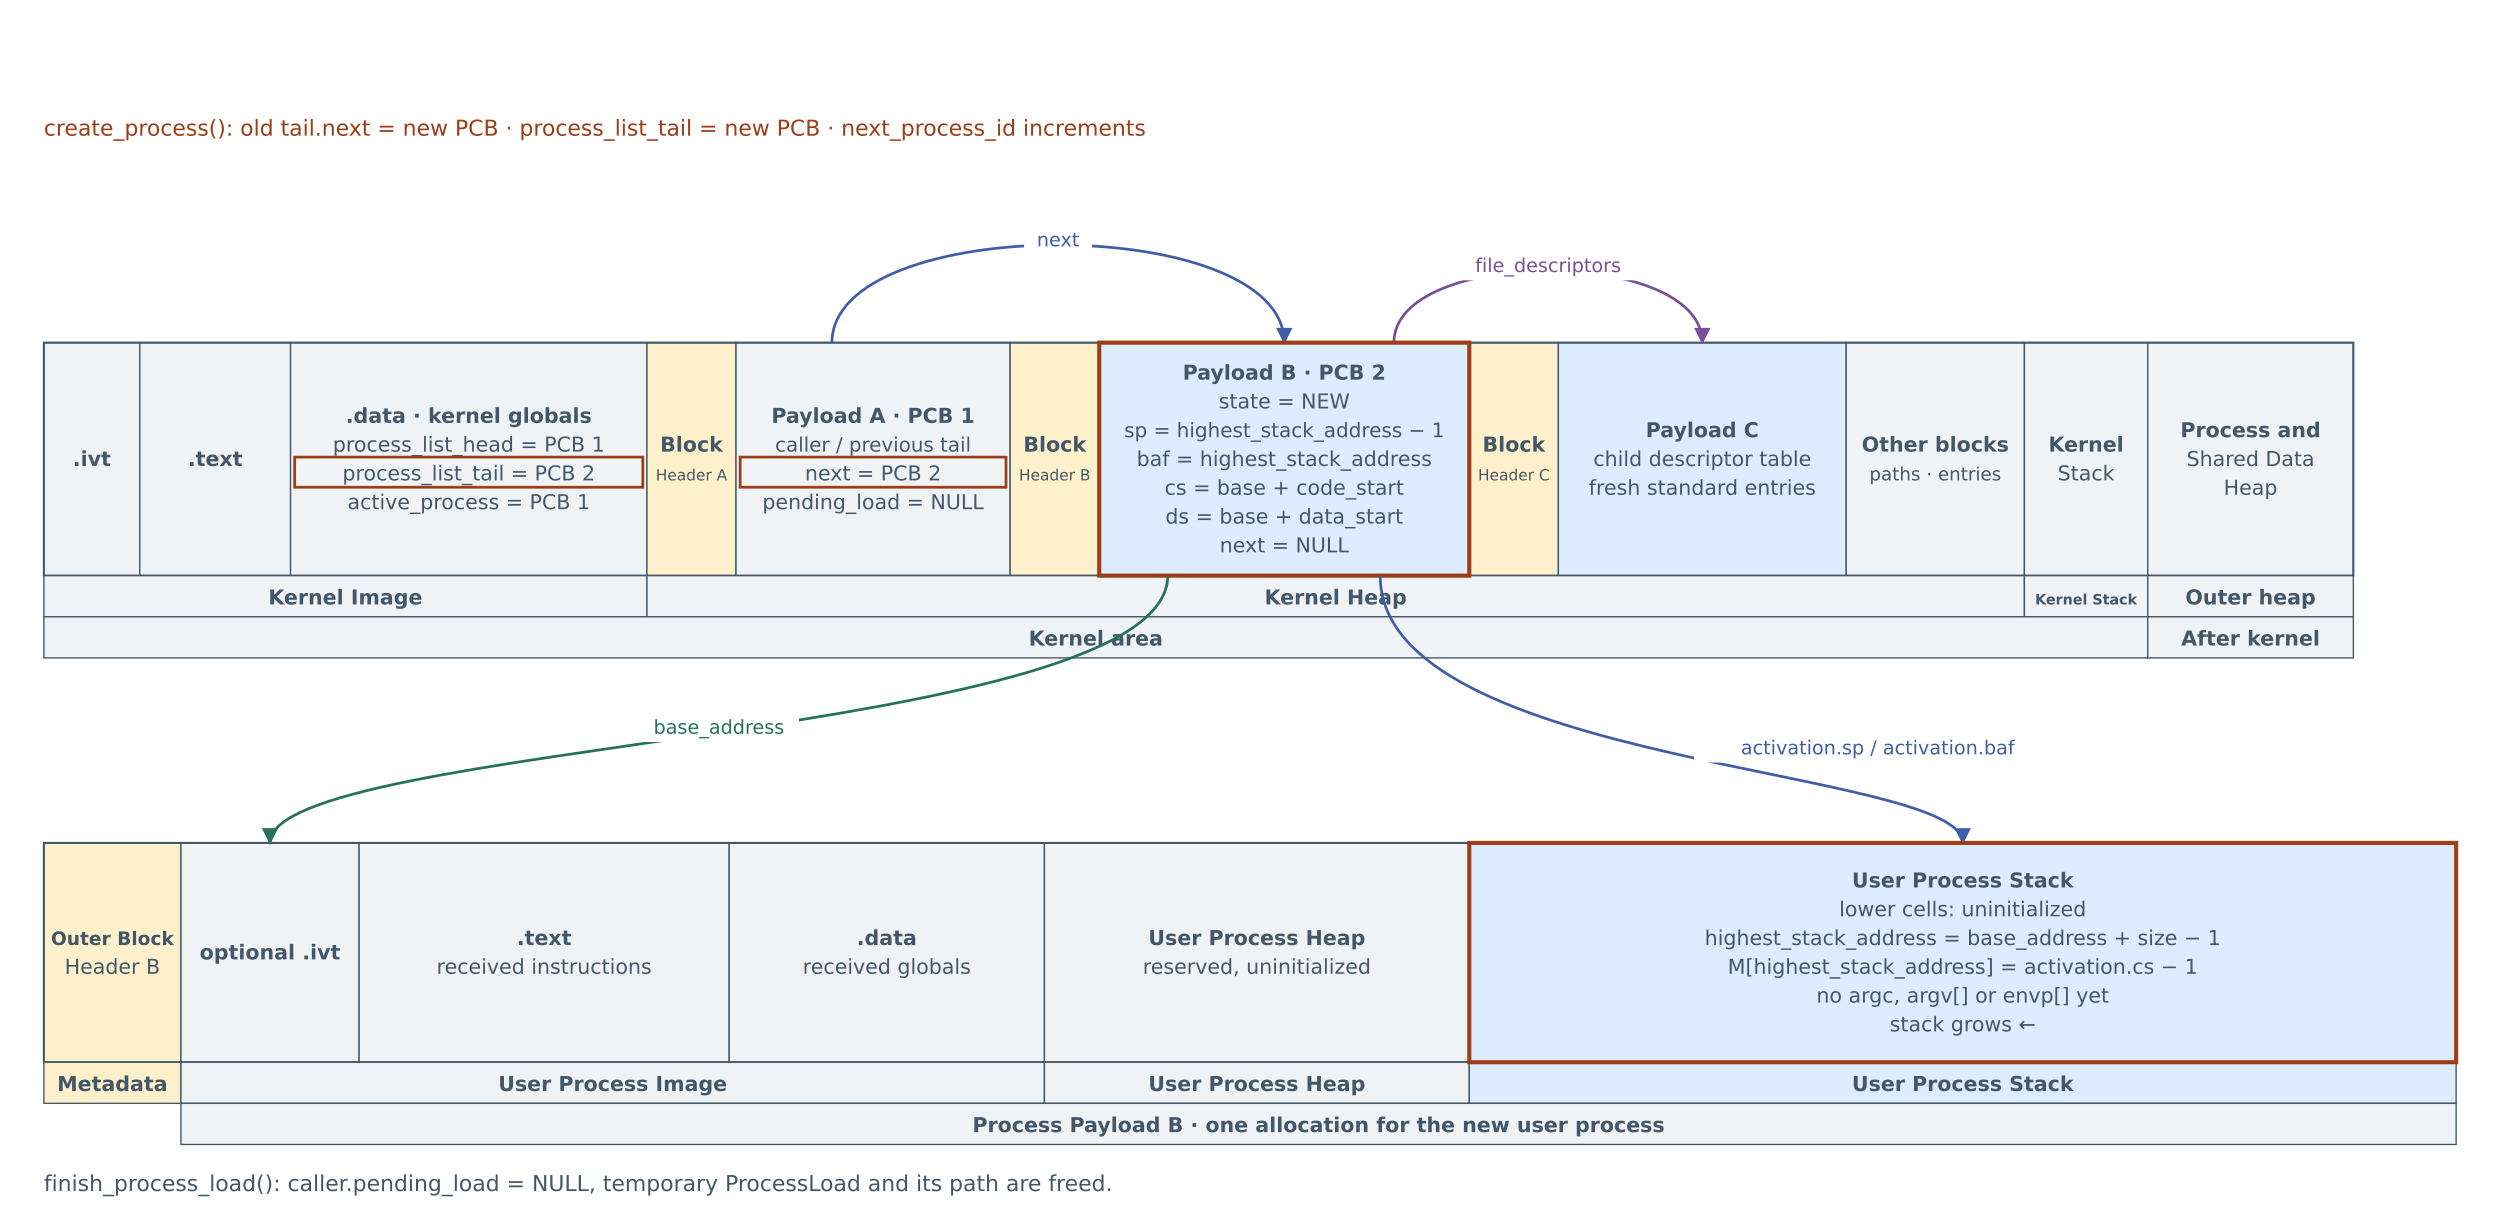
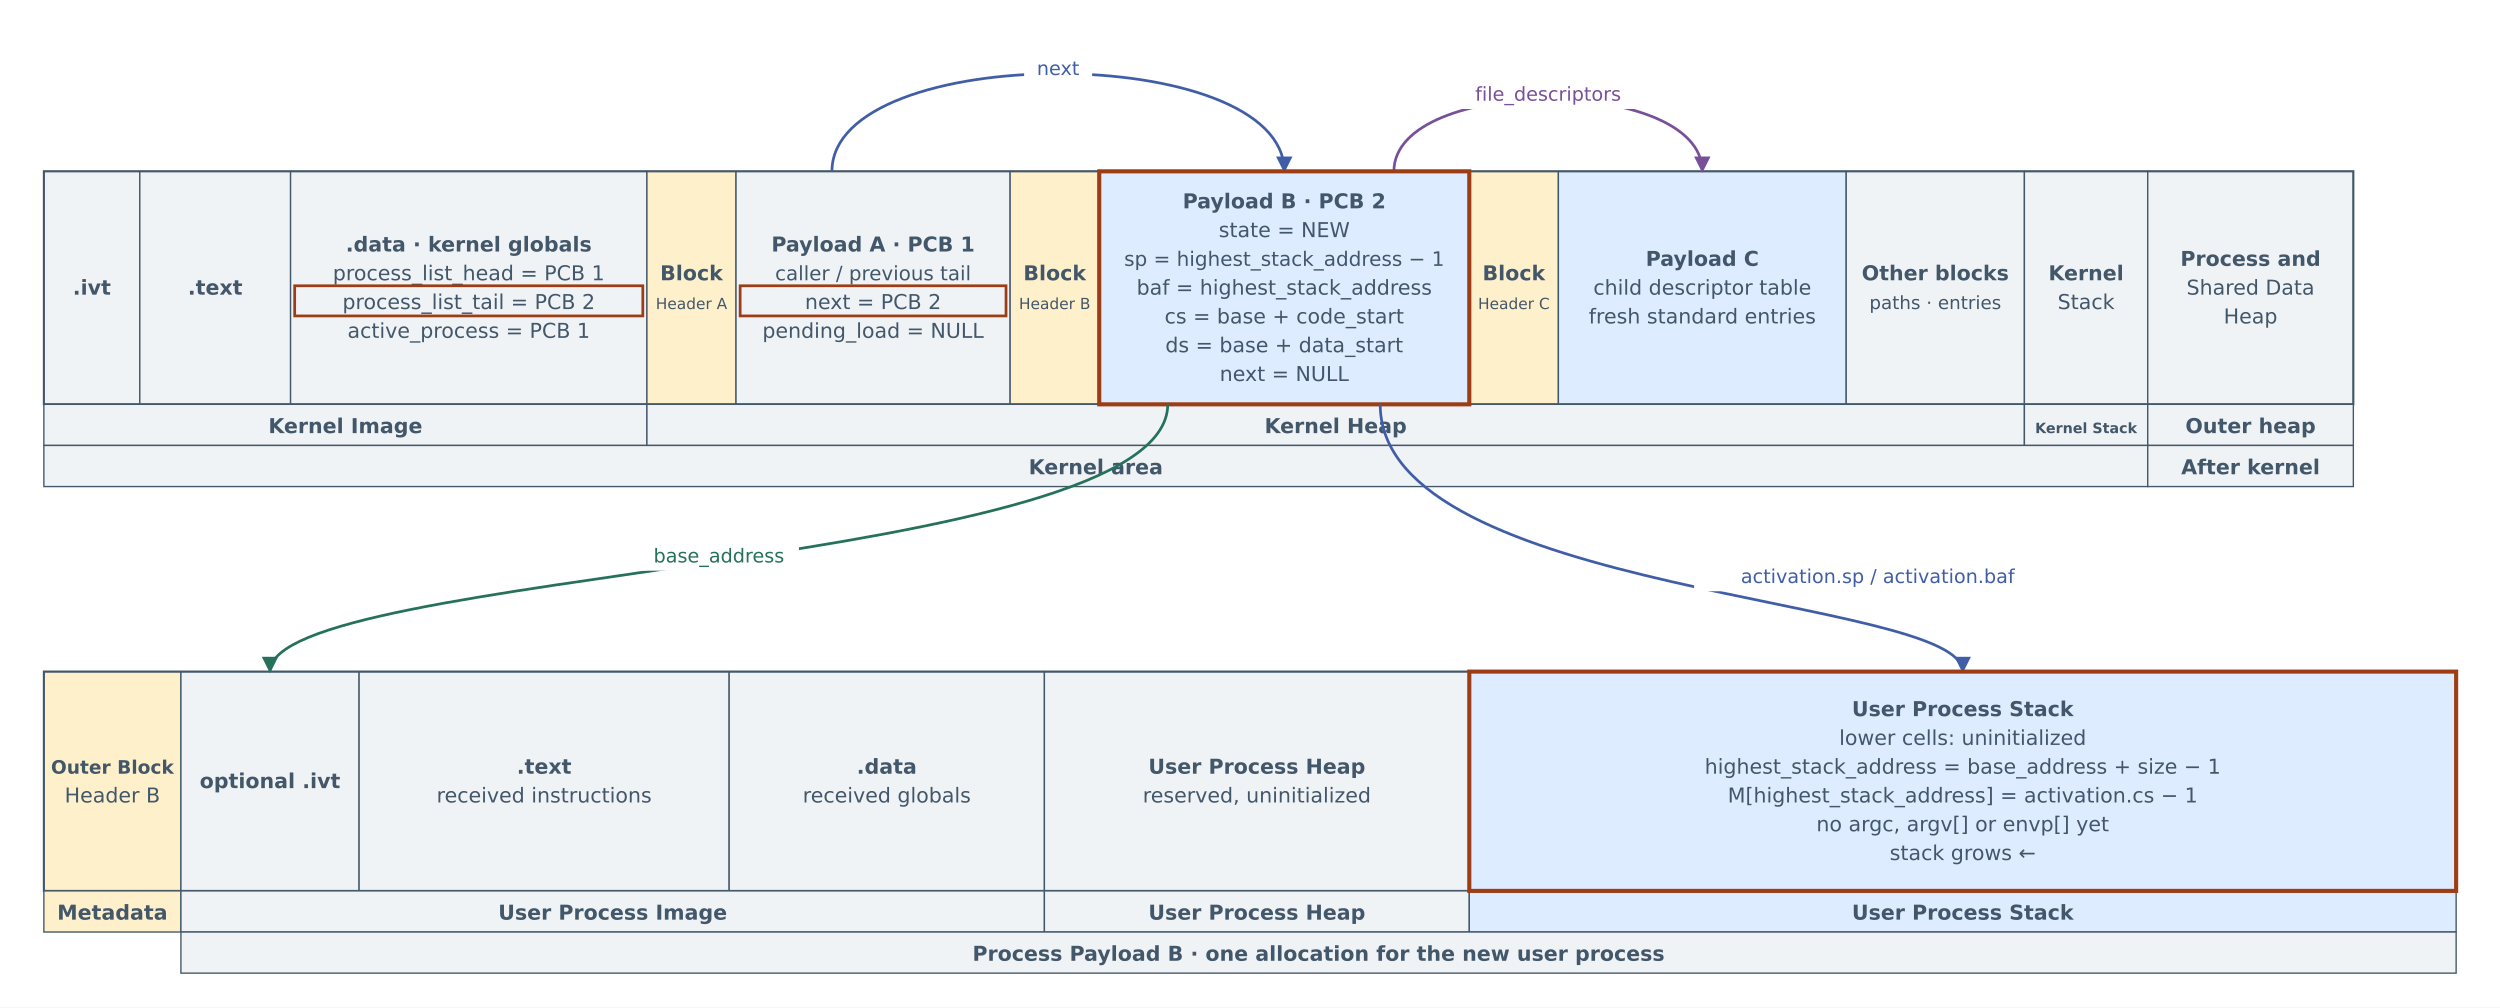
- <svg xmlns="http://www.w3.org/2000/svg" width="1824" height="890" viewBox="0 0 1824 890" role="img" aria-labelledby="title desc">
+ <svg xmlns="http://www.w3.org/2000/svg" width="1824" height="735" viewBox="0 0 1824 735" role="img" aria-labelledby="title desc">
  <defs>
    <marker id="405ea8" viewBox="0 0 10 10" refX="9" refY="5" markerWidth="6" markerHeight="6" orient="auto">
      <path d="M 0 0 L 10 5 L 0 10 z" fill="#405ea8" />
    </marker>
    <marker id="26715b" viewBox="0 0 10 10" refX="9" refY="5" markerWidth="6" markerHeight="6" orient="auto">
      <path d="M 0 0 L 10 5 L 0 10 z" fill="#26715b" />
    </marker>
    <marker id="785099" viewBox="0 0 10 10" refX="9" refY="5" markerWidth="6" markerHeight="6" orient="auto">
      <path d="M 0 0 L 10 5 L 0 10 z" fill="#785099" />
    </marker>
    <marker id="9c3d15" viewBox="0 0 10 10" refX="9" refY="5" markerWidth="6" markerHeight="6" orient="auto">
      <path d="M 0 0 L 10 5 L 0 10 z" fill="#9c3d15" />
    </marker>
  </defs>
-   <rect width="1824" height="890" fill="white" />
+   <rect width="1824" height="735" fill="white" />
  <g font-family="DejaVu Sans, sans-serif">
-     <text x="32" y="99" text-anchor="start" font-size="16" font-weight="normal" fill="#9c3d15">create_process(): old tail.next = new PCB · process_list_tail = new PCB · next_process_id increments</text>
-     <rect x="32" y="250" width="70" height="170" fill="#f0f3f6" stroke="#43576a" stroke-width="1" />
-     <text x="67.0" y="340.0" text-anchor="middle" font-size="15" font-weight="bold" fill="#43576a">.ivt</text>
-     <rect x="102" y="250" width="110" height="170" fill="#f0f3f6" stroke="#43576a" stroke-width="1" />
-     <text x="157.0" y="340.0" text-anchor="middle" font-size="15" font-weight="bold" fill="#43576a">.text</text>
-     <rect x="212" y="250" width="260" height="170" fill="#f0f3f6" stroke="#43576a" stroke-width="1" />
-     <text x="342.0" y="308.5" text-anchor="middle" font-size="15" font-weight="bold" fill="#43576a">.data · kernel globals</text>
-     <text x="342.0" y="329.5" text-anchor="middle" font-size="15" font-weight="normal" fill="#43576a">process_list_head = PCB 1</text>
-     <text x="342.0" y="350.5" text-anchor="middle" font-size="15" font-weight="normal" fill="#43576a">process_list_tail = PCB 2</text>
-     <text x="342.0" y="371.5" text-anchor="middle" font-size="15" font-weight="normal" fill="#43576a">active_process = PCB 1</text>
-     <rect x="472" y="250" width="65" height="170" fill="#fff0cc" stroke="#43576a" stroke-width="1" />
-     <text x="504.5" y="329.5" text-anchor="middle" font-size="15" font-weight="bold" fill="#43576a">Block</text>
-     <text x="504.5" y="350.5" text-anchor="middle" font-size="11.229" font-weight="normal" fill="#43576a">Header A</text>
-     <rect x="537" y="250" width="200" height="170" fill="#f0f3f6" stroke="#43576a" stroke-width="1" />
-     <text x="637.0" y="308.5" text-anchor="middle" font-size="15" font-weight="bold" fill="#43576a">Payload A · PCB 1</text>
-     <text x="637.0" y="329.5" text-anchor="middle" font-size="14.484" font-weight="normal" fill="#43576a">caller / previous tail</text>
-     <text x="637.0" y="350.5" text-anchor="middle" font-size="15" font-weight="normal" fill="#43576a">next = PCB 2</text>
-     <text x="637.0" y="371.5" text-anchor="middle" font-size="15" font-weight="normal" fill="#43576a">pending_load = NULL</text>
-     <rect x="737" y="250" width="65" height="170" fill="#fff0cc" stroke="#43576a" stroke-width="1" />
-     <text x="769.5" y="329.5" text-anchor="middle" font-size="15" font-weight="bold" fill="#43576a">Block</text>
-     <text x="769.5" y="350.5" text-anchor="middle" font-size="11.229" font-weight="normal" fill="#43576a">Header B</text>
-     <rect x="802" y="250" width="270" height="170" fill="#deecff" stroke="#43576a" stroke-width="1" />
-     <text x="937.0" y="277.0" text-anchor="middle" font-size="15" font-weight="bold" fill="#43576a">Payload B · PCB 2</text>
-     <text x="937.0" y="298.0" text-anchor="middle" font-size="15" font-weight="normal" fill="#43576a">state = NEW</text>
-     <text x="937.0" y="319.0" text-anchor="middle" font-size="14.576" font-weight="normal" fill="#43576a">sp = highest_stack_address − 1</text>
-     <text x="937.0" y="340.0" text-anchor="middle" font-size="15" font-weight="normal" fill="#43576a">baf = highest_stack_address</text>
-     <text x="937.0" y="361.0" text-anchor="middle" font-size="15" font-weight="normal" fill="#43576a">cs = base + code_start</text>
-     <text x="937.0" y="382.0" text-anchor="middle" font-size="15" font-weight="normal" fill="#43576a">ds = base + data_start</text>
-     <text x="937.0" y="403.0" text-anchor="middle" font-size="15" font-weight="normal" fill="#43576a">next = NULL</text>
-     <rect x="1072" y="250" width="65" height="170" fill="#fff0cc" stroke="#43576a" stroke-width="1" />
-     <text x="1104.5" y="329.5" text-anchor="middle" font-size="15" font-weight="bold" fill="#43576a">Block</text>
-     <text x="1104.5" y="350.5" text-anchor="middle" font-size="11.229" font-weight="normal" fill="#43576a">Header C</text>
-     <rect x="1137" y="250" width="210" height="170" fill="#deecff" stroke="#43576a" stroke-width="1" />
-     <text x="1242.0" y="319.0" text-anchor="middle" font-size="15" font-weight="bold" fill="#43576a">Payload C</text>
-     <text x="1242.0" y="340.0" text-anchor="middle" font-size="15" font-weight="normal" fill="#43576a">child descriptor table</text>
-     <text x="1242.0" y="361.0" text-anchor="middle" font-size="15" font-weight="normal" fill="#43576a">fresh standard entries</text>
-     <rect x="1347" y="250" width="130" height="170" fill="#f0f3f6" stroke="#43576a" stroke-width="1" />
-     <text x="1412.0" y="329.5" text-anchor="middle" font-size="15" font-weight="bold" fill="#43576a">Other blocks</text>
-     <text x="1412.0" y="350.5" text-anchor="middle" font-size="13.333" font-weight="normal" fill="#43576a">paths · entries</text>
-     <rect x="1477" y="250" width="90" height="170" fill="#f0f3f6" stroke="#43576a" stroke-width="1" />
-     <text x="1522.0" y="329.5" text-anchor="middle" font-size="15" font-weight="bold" fill="#43576a">Kernel</text>
-     <text x="1522.0" y="350.5" text-anchor="middle" font-size="15" font-weight="normal" fill="#43576a">Stack</text>
-     <rect x="1567" y="250" width="150" height="170" fill="#f0f3f6" stroke="#43576a" stroke-width="1" />
-     <text x="1642.0" y="319.0" text-anchor="middle" font-size="15" font-weight="bold" fill="#43576a">Process and</text>
-     <text x="1642.0" y="340.0" text-anchor="middle" font-size="15" font-weight="normal" fill="#43576a">Shared Data</text>
-     <text x="1642.0" y="361.0" text-anchor="middle" font-size="15" font-weight="normal" fill="#43576a">Heap</text>
-     <rect x="32" y="250" width="1685" height="170" fill="none" stroke="#43576a" stroke-width="1.5" />
-     <rect x="32" y="420" width="440" height="30" fill="#f0f3f6" stroke="#43576a" stroke-width="1" />
-     <text x="252.0" y="441" text-anchor="middle" font-size="15" font-weight="bold" fill="#43576a">Kernel Image</text>
-     <rect x="472" y="420" width="1005" height="30" fill="#f0f3f6" stroke="#43576a" stroke-width="1" />
-     <text x="974.5" y="441" text-anchor="middle" font-size="15" font-weight="bold" fill="#43576a">Kernel Heap</text>
-     <rect x="1477" y="420" width="90" height="30" fill="#f0f3f6" stroke="#43576a" stroke-width="1" />
-     <text x="1522.0" y="441" text-anchor="middle" font-size="10.417" font-weight="bold" fill="#43576a">Kernel Stack</text>
-     <rect x="1567" y="420" width="150" height="30" fill="#f0f3f6" stroke="#43576a" stroke-width="1" />
-     <text x="1642.0" y="441" text-anchor="middle" font-size="15" font-weight="bold" fill="#43576a">Outer heap</text>
-     <rect x="32" y="450" width="1535" height="30" fill="#f0f3f6" stroke="#43576a" stroke-width="1" />
-     <text x="799.5" y="471" text-anchor="middle" font-size="15" font-weight="bold" fill="#43576a">Kernel area</text>
-     <rect x="1567" y="450" width="150" height="30" fill="#f0f3f6" stroke="#43576a" stroke-width="1" />
-     <text x="1642.0" y="471" text-anchor="middle" font-size="15" font-weight="bold" fill="#43576a">After kernel</text>
-     <path d="M 1017.0 250 C 1017.0 180, 1242.0 180, 1242.0 250" fill="none" stroke="#785099" stroke-width="2" marker-end="url(#785099)" />
-     <rect x="1054.3" y="182.5" width="150.4" height="22" fill="white" stroke="none" stroke-width="1" />
-     <text x="1129.5" y="198.5" text-anchor="middle" font-size="14" font-weight="normal" fill="#785099">file_descriptors</text>
-     <path d="M 607.0 250 C 607.0 155, 937.0 155, 937.0 250" fill="none" stroke="#405ea8" stroke-width="2" marker-end="url(#405ea8)" />
-     <rect x="747.2" y="163.75" width="49.6" height="22" fill="white" stroke="none" stroke-width="1" />
-     <text x="772.0" y="179.75" text-anchor="middle" font-size="14" font-weight="normal" fill="#405ea8">next</text>
-     <rect x="802" y="250" width="270" height="170" fill="none" stroke="#9c3d15" stroke-width="3" />
-     <rect x="32" y="615" width="100" height="160" fill="#fff0cc" stroke="#43576a" stroke-width="1" />
-     <text x="82.0" y="689.5" text-anchor="middle" font-size="13.559" font-weight="bold" fill="#43576a">Outer Block</text>
-     <text x="82.0" y="710.5" text-anchor="middle" font-size="15" font-weight="normal" fill="#43576a">Header B</text>
-     <rect x="132" y="615" width="130" height="160" fill="#f0f3f6" stroke="#43576a" stroke-width="1" />
-     <text x="197.0" y="700.0" text-anchor="middle" font-size="15" font-weight="bold" fill="#43576a">optional .ivt</text>
-     <rect x="262" y="615" width="270" height="160" fill="#f0f3f6" stroke="#43576a" stroke-width="1" />
-     <text x="397.0" y="689.5" text-anchor="middle" font-size="15" font-weight="bold" fill="#43576a">.text</text>
-     <text x="397.0" y="710.5" text-anchor="middle" font-size="15" font-weight="normal" fill="#43576a">received instructions</text>
-     <rect x="532" y="615" width="230" height="160" fill="#f0f3f6" stroke="#43576a" stroke-width="1" />
-     <text x="647.0" y="689.5" text-anchor="middle" font-size="15" font-weight="bold" fill="#43576a">.data</text>
-     <text x="647.0" y="710.5" text-anchor="middle" font-size="15" font-weight="normal" fill="#43576a">received globals</text>
-     <rect x="762" y="615" width="310" height="160" fill="#f0f3f6" stroke="#43576a" stroke-width="1" />
-     <text x="917.0" y="689.5" text-anchor="middle" font-size="15" font-weight="bold" fill="#43576a">User Process Heap</text>
-     <text x="917.0" y="710.5" text-anchor="middle" font-size="15" font-weight="normal" fill="#43576a">reserved, uninitialized</text>
-     <rect x="1072" y="615" width="720" height="160" fill="#deecff" stroke="#43576a" stroke-width="1" />
-     <text x="1432.0" y="647.5" text-anchor="middle" font-size="15" font-weight="bold" fill="#43576a">User Process Stack</text>
-     <text x="1432.0" y="668.5" text-anchor="middle" font-size="15" font-weight="normal" fill="#43576a">lower cells: uninitialized</text>
-     <text x="1432.0" y="689.5" text-anchor="middle" font-size="15" font-weight="normal" fill="#43576a">highest_stack_address = base_address + size − 1</text>
-     <text x="1432.0" y="710.5" text-anchor="middle" font-size="15" font-weight="normal" fill="#43576a">M[highest_stack_address] = activation.cs − 1</text>
-     <text x="1432.0" y="731.5" text-anchor="middle" font-size="15" font-weight="normal" fill="#43576a">no argc, argv[] or envp[] yet</text>
-     <text x="1432.0" y="752.5" text-anchor="middle" font-size="15" font-weight="normal" fill="#43576a">stack grows ←</text>
-     <rect x="32" y="615" width="1760" height="160" fill="none" stroke="#43576a" stroke-width="1.5" />
-     <rect x="32" y="775" width="100" height="30" fill="#fff0cc" stroke="#43576a" stroke-width="1" />
-     <text x="82.0" y="796" text-anchor="middle" font-size="15" font-weight="bold" fill="#43576a">Metadata</text>
-     <rect x="132" y="775" width="630" height="30" fill="#f0f3f6" stroke="#43576a" stroke-width="1" />
-     <text x="447.0" y="796" text-anchor="middle" font-size="15" font-weight="bold" fill="#43576a">User Process Image</text>
-     <rect x="762" y="775" width="310" height="30" fill="#f0f3f6" stroke="#43576a" stroke-width="1" />
-     <text x="917.0" y="796" text-anchor="middle" font-size="15" font-weight="bold" fill="#43576a">User Process Heap</text>
-     <rect x="1072" y="775" width="720" height="30" fill="#deecff" stroke="#43576a" stroke-width="1" />
-     <text x="1432.0" y="796" text-anchor="middle" font-size="15" font-weight="bold" fill="#43576a">User Process Stack</text>
-     <rect x="132" y="805" width="1660" height="30" fill="#f0f3f6" stroke="#43576a" stroke-width="1" />
-     <text x="962.0" y="826" text-anchor="middle" font-size="15" font-weight="bold" fill="#43576a">Process Payload B · one allocation for the new user process</text>
-     <path d="M 852.0 420 C 852.0 540, 197.0 540, 197.0 615" fill="none" stroke="#26715b" stroke-width="2" marker-end="url(#26715b)" />
-     <rect x="466.1" y="519.375" width="116.8" height="22" fill="white" stroke="none" stroke-width="1" />
-     <text x="524.5" y="535.375" text-anchor="middle" font-size="14" font-weight="normal" fill="#26715b">base_address</text>
-     <path d="M 1007.0 420 C 1007.0 560, 1432.0 560, 1432.0 615" fill="none" stroke="#405ea8" stroke-width="2" marker-end="url(#405ea8)" />
-     <rect x="1236.0" y="534.375" width="268.0" height="22" fill="white" stroke="none" stroke-width="1" />
-     <text x="1370" y="550.375" text-anchor="middle" font-size="14" font-weight="normal" fill="#405ea8">activation.sp / activation.baf</text>
-     <rect x="215" y="333.5" width="254" height="22" fill="none" stroke="#9c3d15" stroke-width="2" />
-     <rect x="540" y="333.5" width="194" height="22" fill="none" stroke="#9c3d15" stroke-width="2" />
-     <rect x="1072" y="615" width="720" height="160" fill="none" stroke="#9c3d15" stroke-width="3" />
-     <text x="32" y="869" text-anchor="start" font-size="16" font-weight="normal" fill="#43576a">finish_process_load(): caller.pending_load = NULL, temporary ProcessLoad and its path are freed.</text>
+     <g transform="translate(0,-125)">
+       <rect x="32" y="250" width="70" height="170" fill="#f0f3f6" stroke="#43576a" stroke-width="1" />
+       <text x="67.0" y="340.0" text-anchor="middle" font-size="15" font-weight="bold" fill="#43576a">.ivt</text>
+       <rect x="102" y="250" width="110" height="170" fill="#f0f3f6" stroke="#43576a" stroke-width="1" />
+       <text x="157.0" y="340.0" text-anchor="middle" font-size="15" font-weight="bold" fill="#43576a">.text</text>
+       <rect x="212" y="250" width="260" height="170" fill="#f0f3f6" stroke="#43576a" stroke-width="1" />
+       <text x="342.0" y="308.5" text-anchor="middle" font-size="15" font-weight="bold" fill="#43576a">.data · kernel globals</text>
+       <text x="342.0" y="329.5" text-anchor="middle" font-size="15" font-weight="normal" fill="#43576a">process_list_head = PCB 1</text>
+       <text x="342.0" y="350.5" text-anchor="middle" font-size="15" font-weight="normal" fill="#43576a">process_list_tail = PCB 2</text>
+       <text x="342.0" y="371.5" text-anchor="middle" font-size="15" font-weight="normal" fill="#43576a">active_process = PCB 1</text>
+       <rect x="472" y="250" width="65" height="170" fill="#fff0cc" stroke="#43576a" stroke-width="1" />
+       <text x="504.5" y="329.5" text-anchor="middle" font-size="15" font-weight="bold" fill="#43576a">Block</text>
+       <text x="504.5" y="350.5" text-anchor="middle" font-size="11.229" font-weight="normal" fill="#43576a">Header A</text>
+       <rect x="537" y="250" width="200" height="170" fill="#f0f3f6" stroke="#43576a" stroke-width="1" />
+       <text x="637.0" y="308.5" text-anchor="middle" font-size="15" font-weight="bold" fill="#43576a">Payload A · PCB 1</text>
+       <text x="637.0" y="329.5" text-anchor="middle" font-size="14.484" font-weight="normal" fill="#43576a">caller / previous tail</text>
+       <text x="637.0" y="350.5" text-anchor="middle" font-size="15" font-weight="normal" fill="#43576a">next = PCB 2</text>
+       <text x="637.0" y="371.5" text-anchor="middle" font-size="15" font-weight="normal" fill="#43576a">pending_load = NULL</text>
+       <rect x="737" y="250" width="65" height="170" fill="#fff0cc" stroke="#43576a" stroke-width="1" />
+       <text x="769.5" y="329.5" text-anchor="middle" font-size="15" font-weight="bold" fill="#43576a">Block</text>
+       <text x="769.5" y="350.5" text-anchor="middle" font-size="11.229" font-weight="normal" fill="#43576a">Header B</text>
+       <rect x="802" y="250" width="270" height="170" fill="#deecff" stroke="#43576a" stroke-width="1" />
+       <text x="937.0" y="277.0" text-anchor="middle" font-size="15" font-weight="bold" fill="#43576a">Payload B · PCB 2</text>
+       <text x="937.0" y="298.0" text-anchor="middle" font-size="15" font-weight="normal" fill="#43576a">state = NEW</text>
+       <text x="937.0" y="319.0" text-anchor="middle" font-size="14.576" font-weight="normal" fill="#43576a">sp = highest_stack_address − 1</text>
+       <text x="937.0" y="340.0" text-anchor="middle" font-size="15" font-weight="normal" fill="#43576a">baf = highest_stack_address</text>
+       <text x="937.0" y="361.0" text-anchor="middle" font-size="15" font-weight="normal" fill="#43576a">cs = base + code_start</text>
+       <text x="937.0" y="382.0" text-anchor="middle" font-size="15" font-weight="normal" fill="#43576a">ds = base + data_start</text>
+       <text x="937.0" y="403.0" text-anchor="middle" font-size="15" font-weight="normal" fill="#43576a">next = NULL</text>
+       <rect x="1072" y="250" width="65" height="170" fill="#fff0cc" stroke="#43576a" stroke-width="1" />
+       <text x="1104.5" y="329.5" text-anchor="middle" font-size="15" font-weight="bold" fill="#43576a">Block</text>
+       <text x="1104.5" y="350.5" text-anchor="middle" font-size="11.229" font-weight="normal" fill="#43576a">Header C</text>
+       <rect x="1137" y="250" width="210" height="170" fill="#deecff" stroke="#43576a" stroke-width="1" />
+       <text x="1242.0" y="319.0" text-anchor="middle" font-size="15" font-weight="bold" fill="#43576a">Payload C</text>
+       <text x="1242.0" y="340.0" text-anchor="middle" font-size="15" font-weight="normal" fill="#43576a">child descriptor table</text>
+       <text x="1242.0" y="361.0" text-anchor="middle" font-size="15" font-weight="normal" fill="#43576a">fresh standard entries</text>
+       <rect x="1347" y="250" width="130" height="170" fill="#f0f3f6" stroke="#43576a" stroke-width="1" />
+       <text x="1412.0" y="329.5" text-anchor="middle" font-size="15" font-weight="bold" fill="#43576a">Other blocks</text>
+       <text x="1412.0" y="350.5" text-anchor="middle" font-size="13.333" font-weight="normal" fill="#43576a">paths · entries</text>
+       <rect x="1477" y="250" width="90" height="170" fill="#f0f3f6" stroke="#43576a" stroke-width="1" />
+       <text x="1522.0" y="329.5" text-anchor="middle" font-size="15" font-weight="bold" fill="#43576a">Kernel</text>
+       <text x="1522.0" y="350.5" text-anchor="middle" font-size="15" font-weight="normal" fill="#43576a">Stack</text>
+       <rect x="1567" y="250" width="150" height="170" fill="#f0f3f6" stroke="#43576a" stroke-width="1" />
+       <text x="1642.0" y="319.0" text-anchor="middle" font-size="15" font-weight="bold" fill="#43576a">Process and</text>
+       <text x="1642.0" y="340.0" text-anchor="middle" font-size="15" font-weight="normal" fill="#43576a">Shared Data</text>
+       <text x="1642.0" y="361.0" text-anchor="middle" font-size="15" font-weight="normal" fill="#43576a">Heap</text>
+       <rect x="32" y="250" width="1685" height="170" fill="none" stroke="#43576a" stroke-width="1.5" />
+       <rect x="32" y="420" width="440" height="30" fill="#f0f3f6" stroke="#43576a" stroke-width="1" />
+       <text x="252.0" y="441" text-anchor="middle" font-size="15" font-weight="bold" fill="#43576a">Kernel Image</text>
+       <rect x="472" y="420" width="1005" height="30" fill="#f0f3f6" stroke="#43576a" stroke-width="1" />
+       <text x="974.5" y="441" text-anchor="middle" font-size="15" font-weight="bold" fill="#43576a">Kernel Heap</text>
+       <rect x="1477" y="420" width="90" height="30" fill="#f0f3f6" stroke="#43576a" stroke-width="1" />
+       <text x="1522.0" y="441" text-anchor="middle" font-size="10.417" font-weight="bold" fill="#43576a">Kernel Stack</text>
+       <rect x="1567" y="420" width="150" height="30" fill="#f0f3f6" stroke="#43576a" stroke-width="1" />
+       <text x="1642.0" y="441" text-anchor="middle" font-size="15" font-weight="bold" fill="#43576a">Outer heap</text>
+       <rect x="32" y="450" width="1535" height="30" fill="#f0f3f6" stroke="#43576a" stroke-width="1" />
+       <text x="799.5" y="471" text-anchor="middle" font-size="15" font-weight="bold" fill="#43576a">Kernel area</text>
+       <rect x="1567" y="450" width="150" height="30" fill="#f0f3f6" stroke="#43576a" stroke-width="1" />
+       <text x="1642.0" y="471" text-anchor="middle" font-size="15" font-weight="bold" fill="#43576a">After kernel</text>
+       <path d="M 1017.0 250 C 1017.0 180, 1242.0 180, 1242.0 250" fill="none" stroke="#785099" stroke-width="2" marker-end="url(#785099)" />
+       <rect x="1054.3" y="182.5" width="150.4" height="22" fill="white" stroke="none" stroke-width="1" />
+       <text x="1129.5" y="198.5" text-anchor="middle" font-size="14" font-weight="normal" fill="#785099">file_descriptors</text>
+       <path d="M 607.0 250 C 607.0 155, 937.0 155, 937.0 250" fill="none" stroke="#405ea8" stroke-width="2" marker-end="url(#405ea8)" />
+       <rect x="747.2" y="163.75" width="49.6" height="22" fill="white" stroke="none" stroke-width="1" />
+       <text x="772.0" y="179.75" text-anchor="middle" font-size="14" font-weight="normal" fill="#405ea8">next</text>
+       <rect x="802" y="250" width="270" height="170" fill="none" stroke="#9c3d15" stroke-width="3" />
+       <rect x="32" y="615" width="100" height="160" fill="#fff0cc" stroke="#43576a" stroke-width="1" />
+       <text x="82.0" y="689.5" text-anchor="middle" font-size="13.559" font-weight="bold" fill="#43576a">Outer Block</text>
+       <text x="82.0" y="710.5" text-anchor="middle" font-size="15" font-weight="normal" fill="#43576a">Header B</text>
+       <rect x="132" y="615" width="130" height="160" fill="#f0f3f6" stroke="#43576a" stroke-width="1" />
+       <text x="197.0" y="700.0" text-anchor="middle" font-size="15" font-weight="bold" fill="#43576a">optional .ivt</text>
+       <rect x="262" y="615" width="270" height="160" fill="#f0f3f6" stroke="#43576a" stroke-width="1" />
+       <text x="397.0" y="689.5" text-anchor="middle" font-size="15" font-weight="bold" fill="#43576a">.text</text>
+       <text x="397.0" y="710.5" text-anchor="middle" font-size="15" font-weight="normal" fill="#43576a">received instructions</text>
+       <rect x="532" y="615" width="230" height="160" fill="#f0f3f6" stroke="#43576a" stroke-width="1" />
+       <text x="647.0" y="689.5" text-anchor="middle" font-size="15" font-weight="bold" fill="#43576a">.data</text>
+       <text x="647.0" y="710.5" text-anchor="middle" font-size="15" font-weight="normal" fill="#43576a">received globals</text>
+       <rect x="762" y="615" width="310" height="160" fill="#f0f3f6" stroke="#43576a" stroke-width="1" />
+       <text x="917.0" y="689.5" text-anchor="middle" font-size="15" font-weight="bold" fill="#43576a">User Process Heap</text>
+       <text x="917.0" y="710.5" text-anchor="middle" font-size="15" font-weight="normal" fill="#43576a">reserved, uninitialized</text>
+       <rect x="1072" y="615" width="720" height="160" fill="#deecff" stroke="#43576a" stroke-width="1" />
+       <text x="1432.0" y="647.5" text-anchor="middle" font-size="15" font-weight="bold" fill="#43576a">User Process Stack</text>
+       <text x="1432.0" y="668.5" text-anchor="middle" font-size="15" font-weight="normal" fill="#43576a">lower cells: uninitialized</text>
+       <text x="1432.0" y="689.5" text-anchor="middle" font-size="15" font-weight="normal" fill="#43576a">highest_stack_address = base_address + size − 1</text>
+       <text x="1432.0" y="710.5" text-anchor="middle" font-size="15" font-weight="normal" fill="#43576a">M[highest_stack_address] = activation.cs − 1</text>
+       <text x="1432.0" y="731.5" text-anchor="middle" font-size="15" font-weight="normal" fill="#43576a">no argc, argv[] or envp[] yet</text>
+       <text x="1432.0" y="752.5" text-anchor="middle" font-size="15" font-weight="normal" fill="#43576a">stack grows ←</text>
+       <rect x="32" y="615" width="1760" height="160" fill="none" stroke="#43576a" stroke-width="1.5" />
+       <rect x="32" y="775" width="100" height="30" fill="#fff0cc" stroke="#43576a" stroke-width="1" />
+       <text x="82.0" y="796" text-anchor="middle" font-size="15" font-weight="bold" fill="#43576a">Metadata</text>
+       <rect x="132" y="775" width="630" height="30" fill="#f0f3f6" stroke="#43576a" stroke-width="1" />
+       <text x="447.0" y="796" text-anchor="middle" font-size="15" font-weight="bold" fill="#43576a">User Process Image</text>
+       <rect x="762" y="775" width="310" height="30" fill="#f0f3f6" stroke="#43576a" stroke-width="1" />
+       <text x="917.0" y="796" text-anchor="middle" font-size="15" font-weight="bold" fill="#43576a">User Process Heap</text>
+       <rect x="1072" y="775" width="720" height="30" fill="#deecff" stroke="#43576a" stroke-width="1" />
+       <text x="1432.0" y="796" text-anchor="middle" font-size="15" font-weight="bold" fill="#43576a">User Process Stack</text>
+       <rect x="132" y="805" width="1660" height="30" fill="#f0f3f6" stroke="#43576a" stroke-width="1" />
+       <text x="962.0" y="826" text-anchor="middle" font-size="15" font-weight="bold" fill="#43576a">Process Payload B · one allocation for the new user process</text>
+       <path d="M 852.0 420 C 852.0 540, 197.0 540, 197.0 615" fill="none" stroke="#26715b" stroke-width="2" marker-end="url(#26715b)" />
+       <rect x="466.1" y="519.375" width="116.8" height="22" fill="white" stroke="none" stroke-width="1" />
+       <text x="524.5" y="535.375" text-anchor="middle" font-size="14" font-weight="normal" fill="#26715b">base_address</text>
+       <path d="M 1007.0 420 C 1007.0 560, 1432.0 560, 1432.0 615" fill="none" stroke="#405ea8" stroke-width="2" marker-end="url(#405ea8)" />
+       <rect x="1236.0" y="534.375" width="268.0" height="22" fill="white" stroke="none" stroke-width="1" />
+       <text x="1370" y="550.375" text-anchor="middle" font-size="14" font-weight="normal" fill="#405ea8">activation.sp / activation.baf</text>
+       <rect x="215" y="333.5" width="254" height="22" fill="none" stroke="#9c3d15" stroke-width="2" />
+       <rect x="540" y="333.5" width="194" height="22" fill="none" stroke="#9c3d15" stroke-width="2" />
+       <rect x="1072" y="615" width="720" height="160" fill="none" stroke="#9c3d15" stroke-width="3" />
+     </g>
  </g>
</svg>
